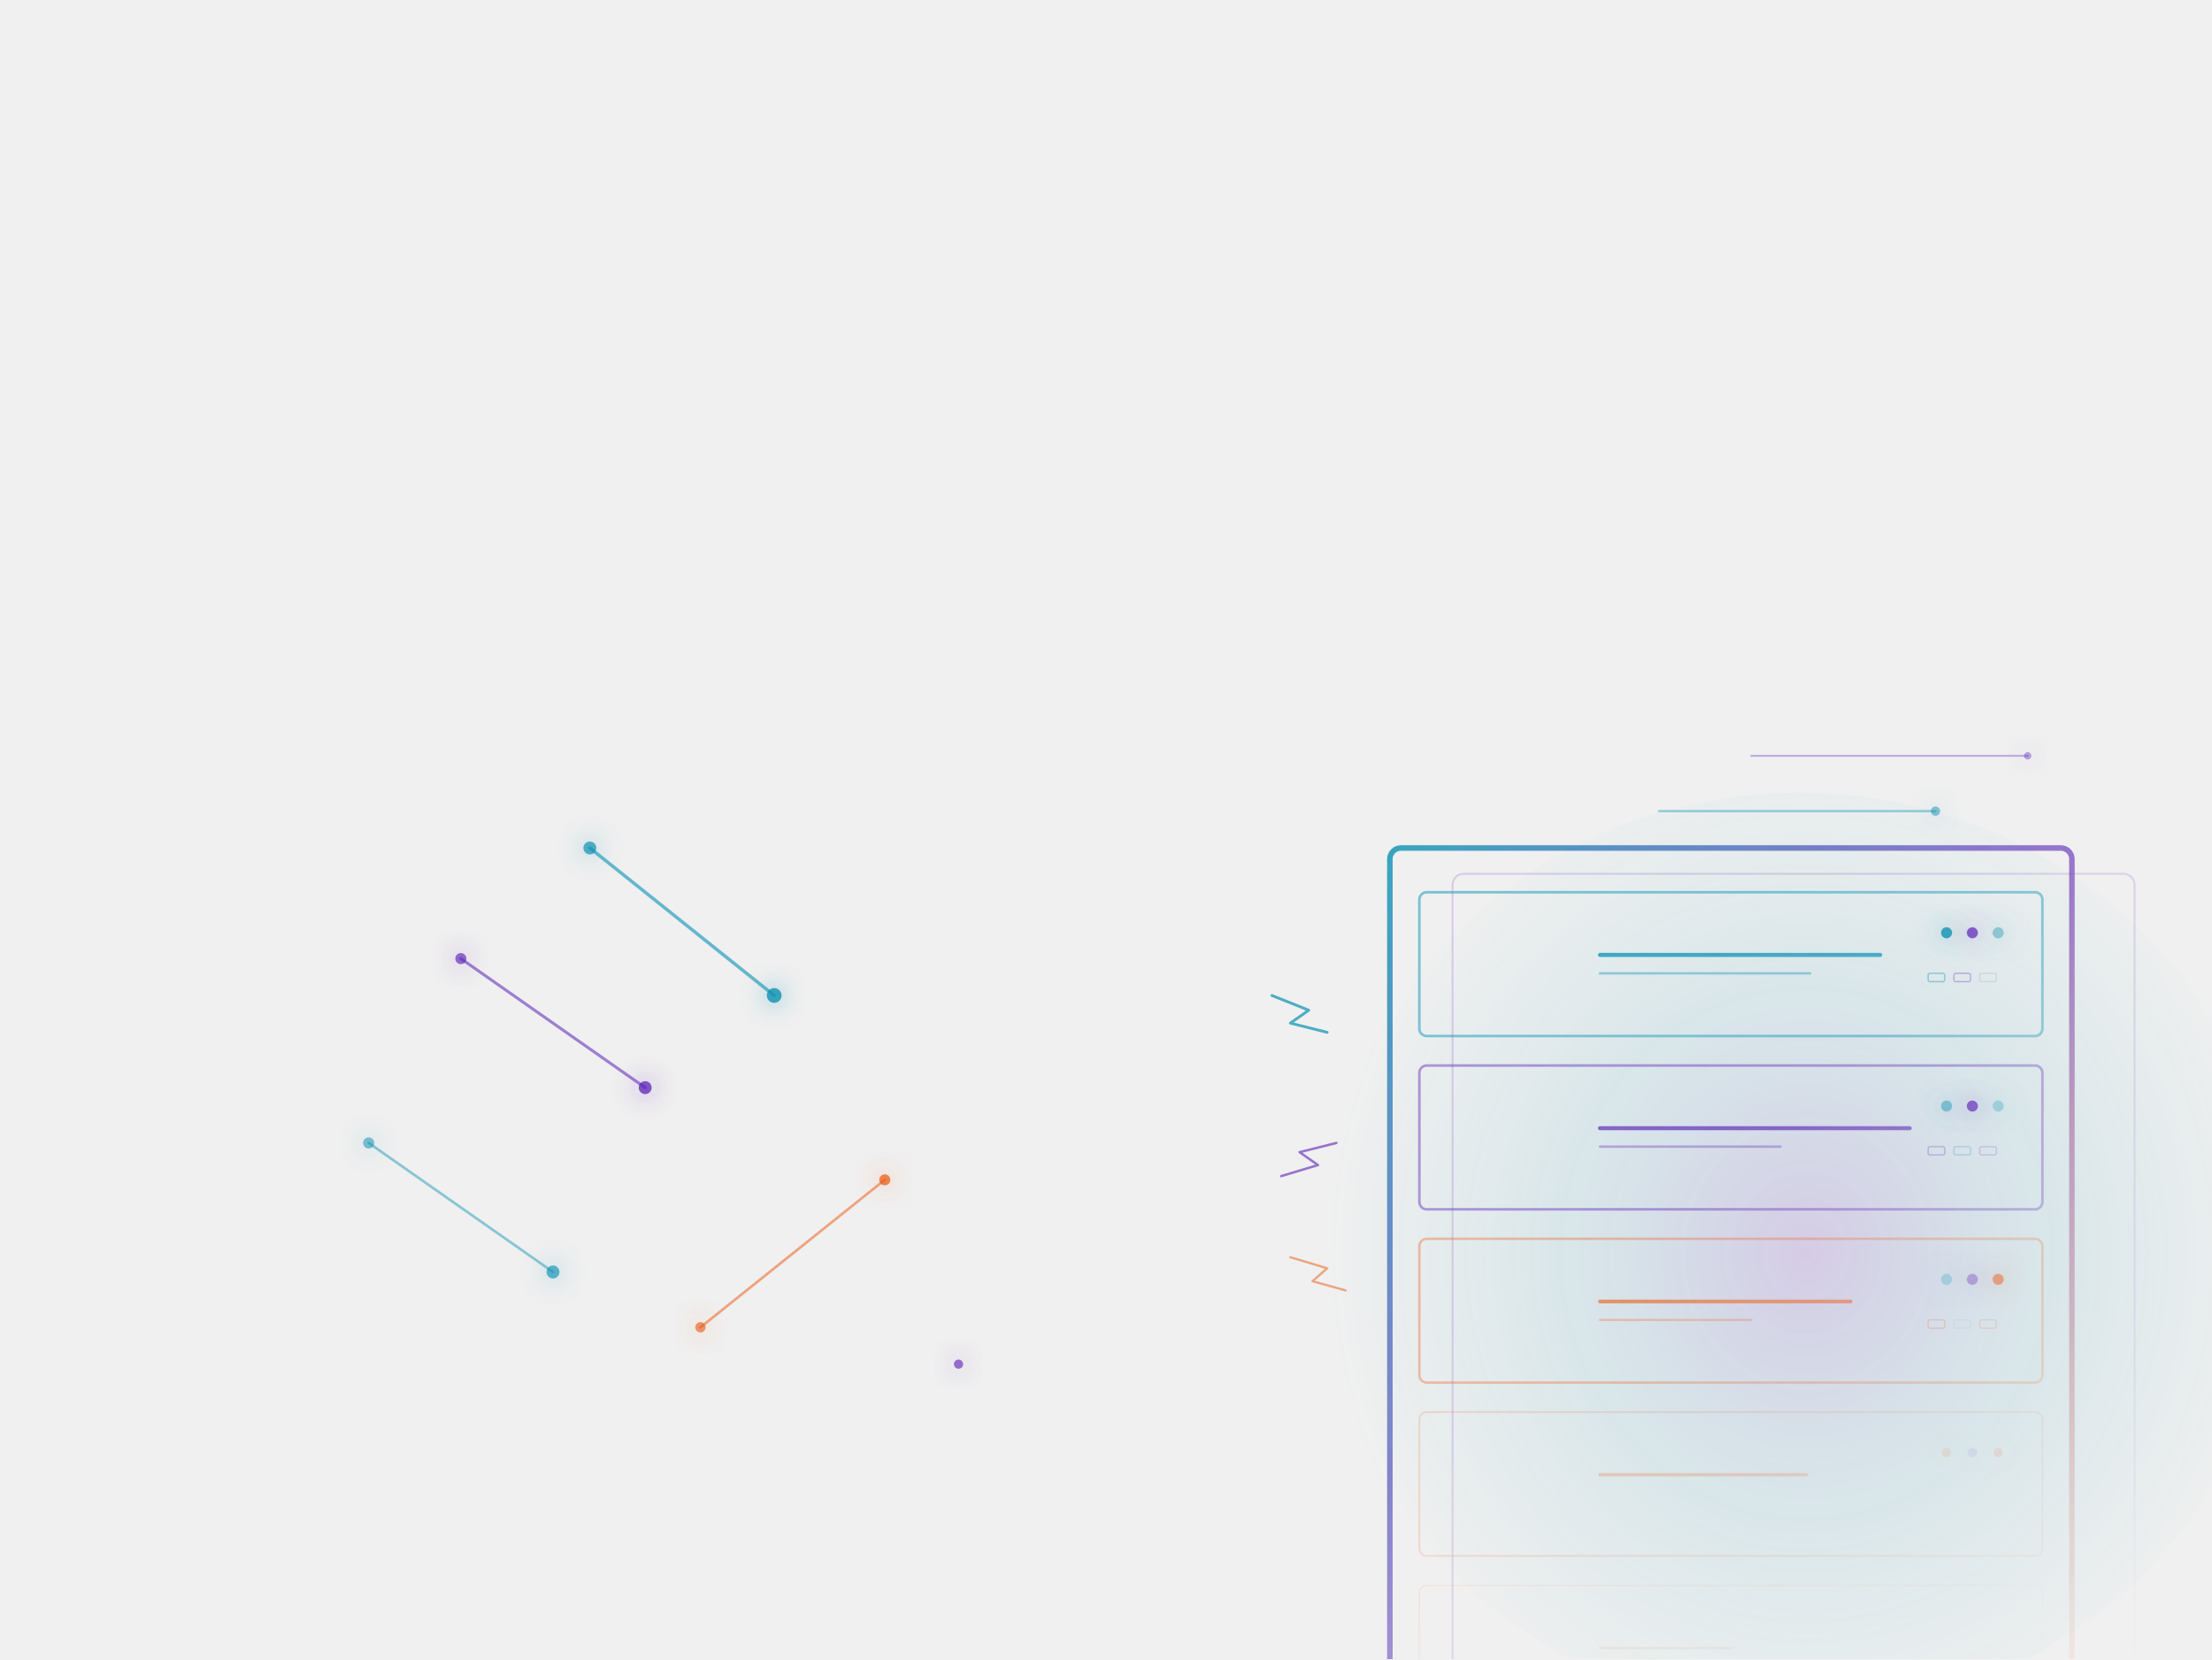
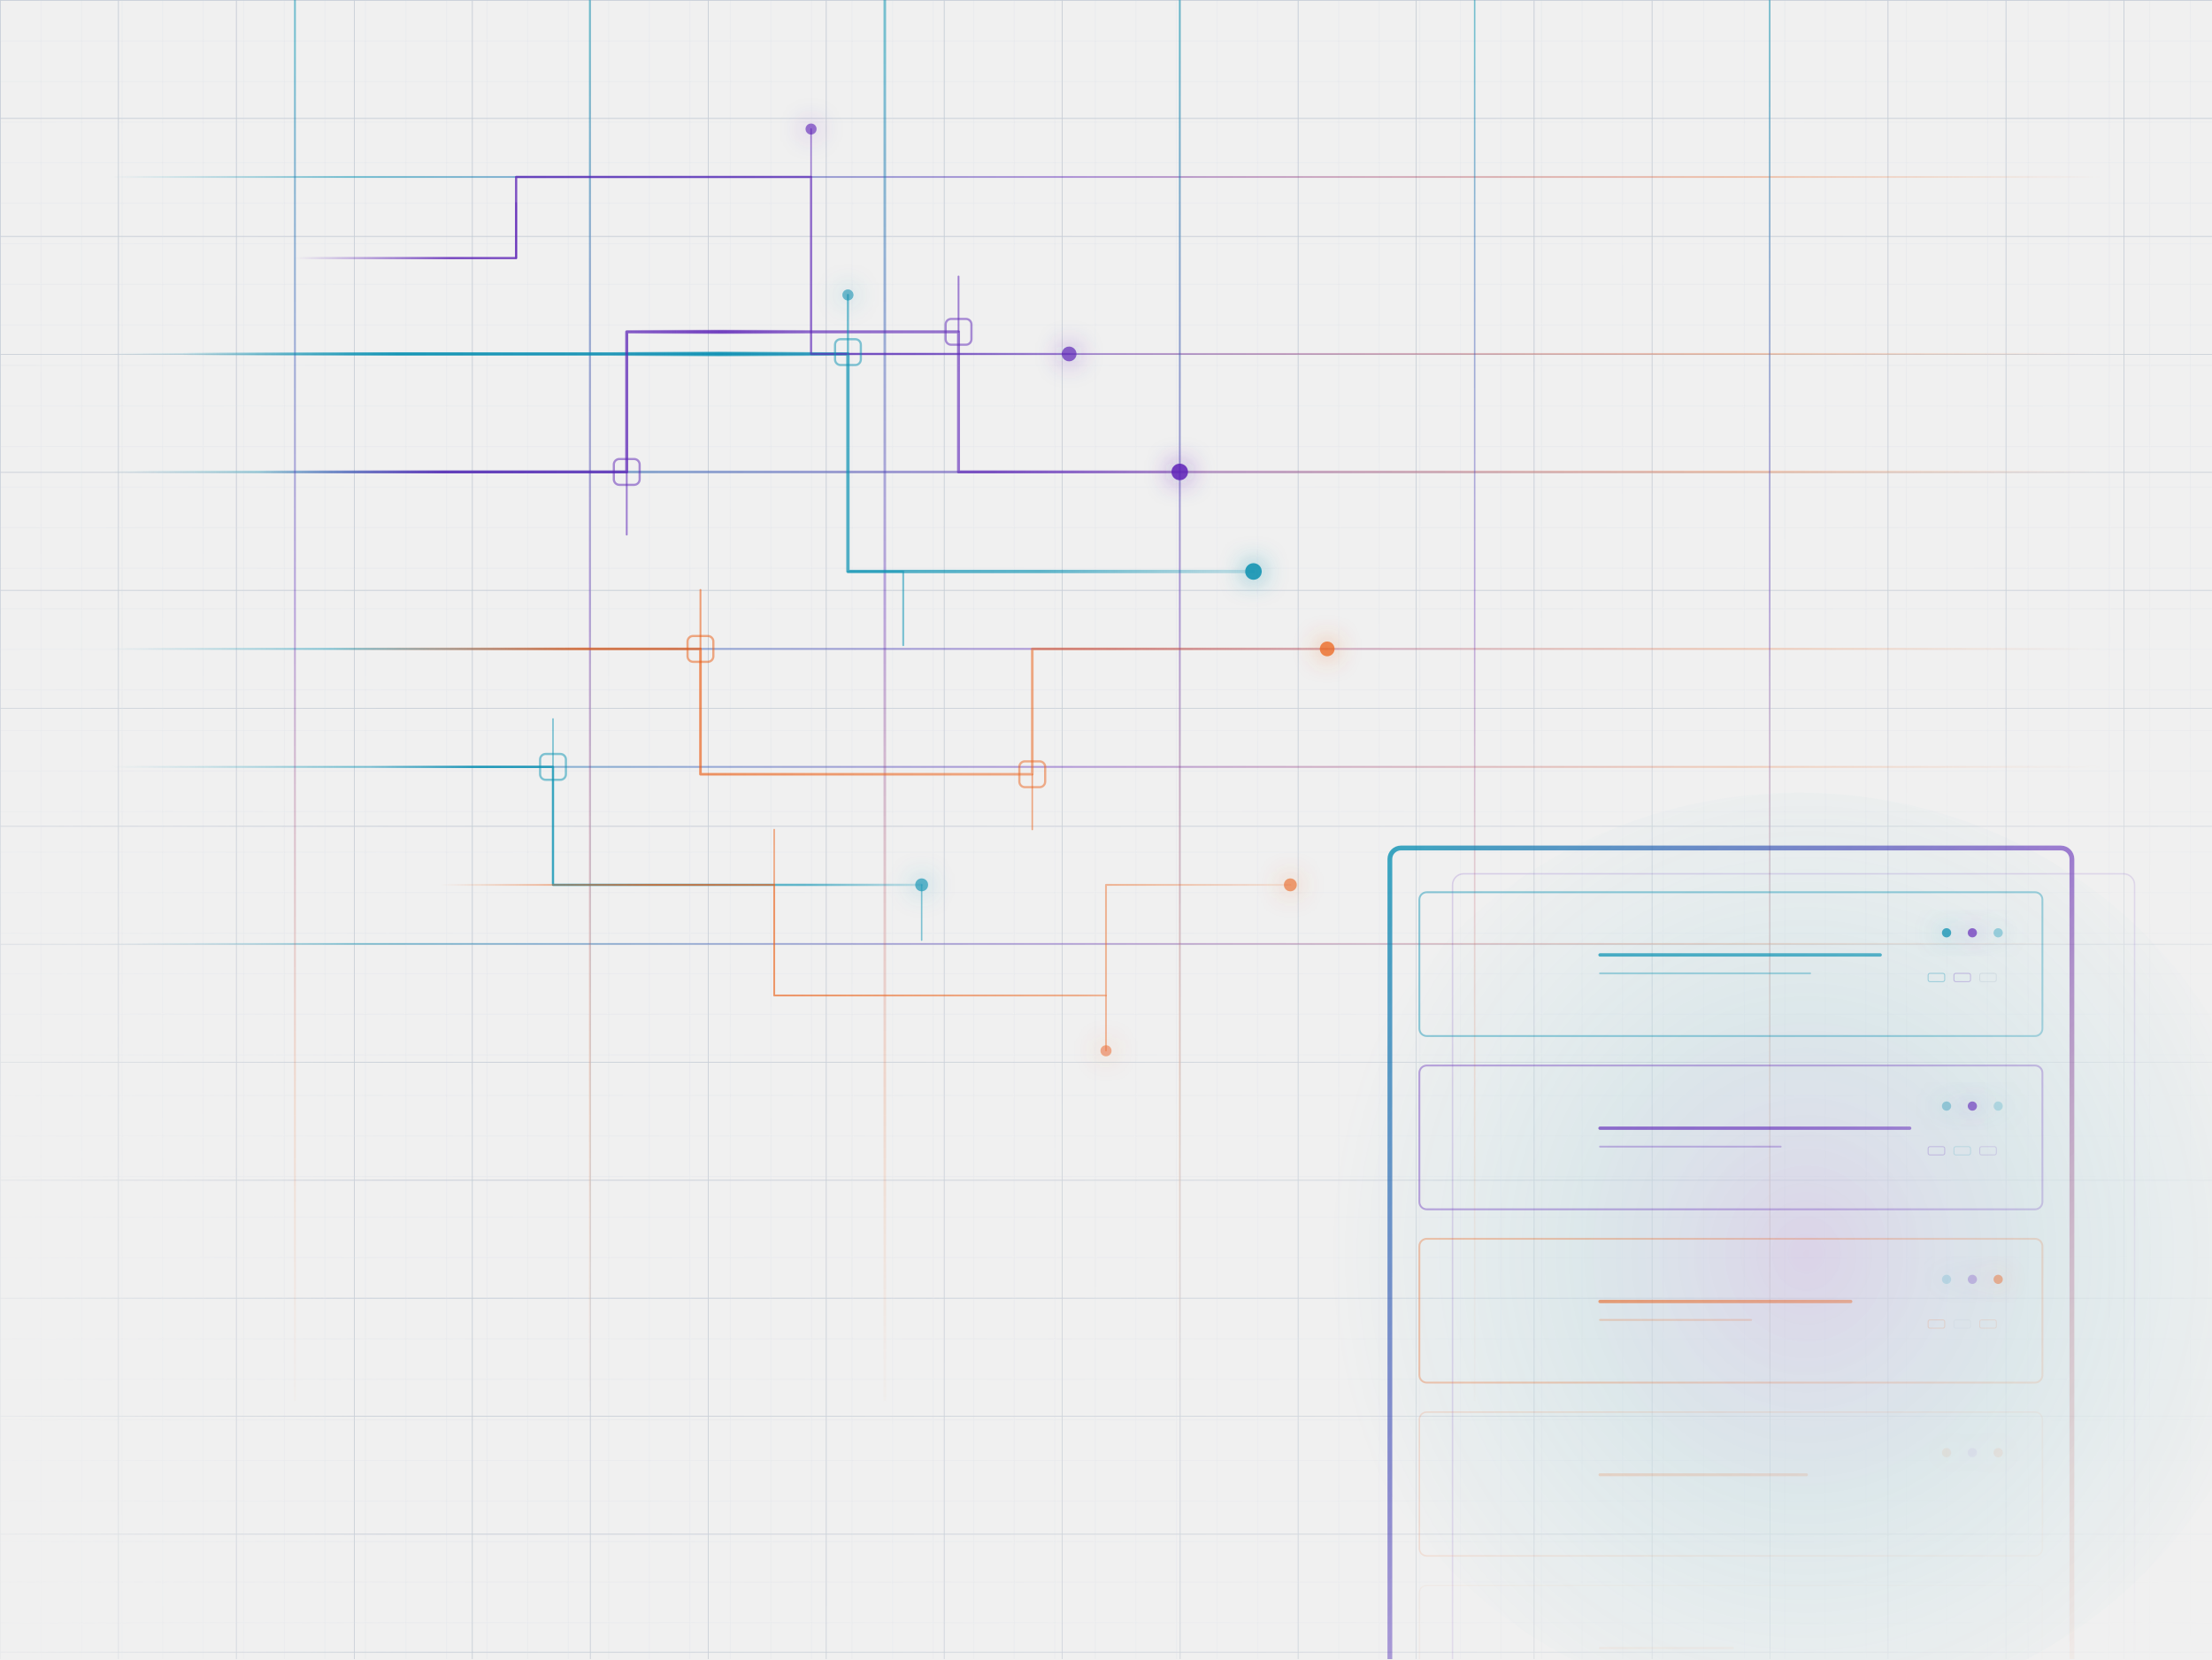
<svg xmlns="http://www.w3.org/2000/svg" width="1200" height="900" viewBox="0 0 1200 900" fill="none">
  <defs>
+     <pattern id="majorGrid" width="64" height="64" patternUnits="userSpaceOnUse">
+       <path d="M64 0H0V64" stroke="#94A3B8" stroke-opacity="0.55" stroke-width="0.8" />
+     </pattern>
+     <pattern id="minorGrid" width="22" height="22" patternUnits="userSpaceOnUse">
+       <path d="M22 0H0V22" stroke="#CBD5E1" stroke-opacity="0.55" stroke-width="0.5" />
+     </pattern>
+     <linearGradient id="gridFadeV" x1="0" y1="0" x2="0" y2="900" gradientUnits="userSpaceOnUse">
+       <stop offset="0%" stop-color="white" />
+       <stop offset="35%" stop-color="white" stop-opacity="0.85" />
+       <stop offset="55%" stop-color="white" stop-opacity="0.45" />
+       <stop offset="72%" stop-color="white" stop-opacity="0.12" />
+       <stop offset="100%" stop-color="white" stop-opacity="0" />
+     </linearGradient>
+     <linearGradient id="gridFadeH" x1="0" y1="0" x2="1200" y2="0" gradientUnits="userSpaceOnUse">
+       <stop offset="0%" stop-color="white" stop-opacity="0.2" />
+       <stop offset="18%" stop-color="white" />
+       <stop offset="60%" stop-color="white" stop-opacity="0.7" />
+       <stop offset="85%" stop-color="white" stop-opacity="0.25" />
+       <stop offset="100%" stop-color="white" stop-opacity="0.08" />
+     </linearGradient>
+     <mask id="gridMask">
+       <rect x="0" y="0" width="1200" height="900" fill="url(#gridFadeV)" />
+       <rect x="0" y="0" width="1200" height="900" fill="url(#gridFadeH)" style="mix-blend-mode:multiply" />
+     </mask>
+     <linearGradient id="brandH" x1="60" y1="0" x2="1140" y2="0" gradientUnits="userSpaceOnUse">
+       <stop offset="0%" stop-color="#0891b2" stop-opacity="0" />
+       <stop offset="12%" stop-color="#0891b2" stop-opacity="0.7" />
+       <stop offset="48%" stop-color="#5b21b6" stop-opacity="0.6" />
+       <stop offset="82%" stop-color="#ea580c" stop-opacity="0.4" />
+       <stop offset="100%" stop-color="#ea580c" stop-opacity="0" />
+     </linearGradient>
+     <linearGradient id="brandV" x1="0" y1="30" x2="0" y2="780" gradientUnits="userSpaceOnUse">
+       <stop offset="0%" stop-color="#0891b2" stop-opacity="0.75" />
+       <stop offset="40%" stop-color="#5b21b6" stop-opacity="0.55" />
+       <stop offset="75%" stop-color="#ea580c" stop-opacity="0.25" />
+       <stop offset="100%" stop-color="#ea580c" stop-opacity="0" />
+     </linearGradient>
    <linearGradient id="rackStroke" x1="0" y1="0" x2="1" y2="1" gradientUnits="objectBoundingBox">
      <stop offset="0%" stop-color="#0891b2" stop-opacity="0.85" />
      <stop offset="50%" stop-color="#5b21b6" stop-opacity="0.75" />
-       <stop offset="100%" stop-color="#ea580c" stop-opacity="0.65" />
+       <stop offset="100%" stop-color="#ea580c" stop-opacity="0.6" />
    </linearGradient>
    <radialGradient id="serverHalo" cx="0" cy="0" r="1" gradientUnits="userSpaceOnUse" gradientTransform="translate(980 680) rotate(90) scale(280 260)">
-       <stop offset="0%" stop-color="#5b21b6" stop-opacity="0.18" />
-       <stop offset="50%" stop-color="#0891b2" stop-opacity="0.1" />
+       <stop offset="0%" stop-color="#5b21b6" stop-opacity="0.14" />
+       <stop offset="50%" stop-color="#0891b2" stop-opacity="0.08" />
      <stop offset="100%" stop-color="#0891b2" stop-opacity="0" />
    </radialGradient>
    <linearGradient id="serverMaskG" x1="740" y1="420" x2="1180" y2="900" gradientUnits="userSpaceOnUse">
      <stop offset="0%" stop-color="white" stop-opacity="0.95" />
-       <stop offset="45%" stop-color="white" stop-opacity="0.8" />
-       <stop offset="75%" stop-color="white" stop-opacity="0.4" />
+       <stop offset="45%" stop-color="white" stop-opacity="0.75" />
+       <stop offset="75%" stop-color="white" stop-opacity="0.3" />
      <stop offset="100%" stop-color="white" stop-opacity="0" />
    </linearGradient>
    <mask id="serverMask">
      <rect x="0" y="0" width="1200" height="900" fill="black" />
      <rect x="690" y="380" width="520" height="520" rx="8" fill="url(#serverMaskG)" />
    </mask>
    <filter id="dotGlow" x="-200%" y="-200%" width="500%" height="500%">
      <feGaussianBlur stdDeviation="7" result="b" />
      <feMerge>
        <feMergeNode in="b" />
        <feMergeNode in="SourceGraphic" />
      </feMerge>
    </filter>
    <linearGradient id="edgeFadeLeft" x1="0" y1="0" x2="125" y2="0" gradientUnits="userSpaceOnUse">
      <stop offset="0%" stop-color="white" stop-opacity="0" />
      <stop offset="100%" stop-color="white" stop-opacity="1" />
    </linearGradient>
    <linearGradient id="edgeFadeTop" x1="0" y1="0" x2="0" y2="100" gradientUnits="userSpaceOnUse">
      <stop offset="0%" stop-color="white" stop-opacity="0" />
      <stop offset="100%" stop-color="white" stop-opacity="1" />
    </linearGradient>
    <mask id="edgeFadeMask">
      <rect x="0" y="0" width="1200" height="900" fill="white" />
      <rect x="0" y="0" width="125" height="900" fill="url(#edgeFadeLeft)" />
      <rect x="0" y="0" width="1200" height="100" fill="url(#edgeFadeTop)" />
    </mask>
    <linearGradient id="traceCyan" x1="0" y1="0" x2="1" y2="0" gradientUnits="objectBoundingBox">
      <stop offset="0%" stop-color="#0891b2" stop-opacity="0" />
      <stop offset="20%" stop-color="#0891b2" stop-opacity="0.85" />
      <stop offset="80%" stop-color="#0891b2" stop-opacity="0.65" />
      <stop offset="100%" stop-color="#0891b2" stop-opacity="0.2" />
    </linearGradient>
    <linearGradient id="traceViolet" x1="0" y1="0" x2="1" y2="0" gradientUnits="objectBoundingBox">
      <stop offset="0%" stop-color="#5b21b6" stop-opacity="0" />
      <stop offset="20%" stop-color="#5b21b6" stop-opacity="0.8" />
      <stop offset="80%" stop-color="#5b21b6" stop-opacity="0.6" />
      <stop offset="100%" stop-color="#5b21b6" stop-opacity="0.15" />
    </linearGradient>
    <linearGradient id="traceRed" x1="0" y1="0" x2="1" y2="0" gradientUnits="objectBoundingBox">
      <stop offset="0%" stop-color="#ea580c" stop-opacity="0" />
      <stop offset="25%" stop-color="#ea580c" stop-opacity="0.7" />
      <stop offset="75%" stop-color="#ea580c" stop-opacity="0.5" />
      <stop offset="100%" stop-color="#ea580c" stop-opacity="0.12" />
    </linearGradient>
    <linearGradient id="beamCyan" x1="0" y1="0" x2="1" y2="0" gradientUnits="objectBoundingBox">
      <stop offset="0%" stop-color="#0891b2" stop-opacity="0" />
      <stop offset="40%" stop-color="#0891b2" stop-opacity="0" />
      <stop offset="50%" stop-color="#0891b2" stop-opacity="1" />
      <stop offset="60%" stop-color="#0891b2" stop-opacity="0" />
      <stop offset="100%" stop-color="#0891b2" stop-opacity="0" />
      <animateTransform attributeName="gradientTransform" type="translate" values="-1 0;2 0" dur="3s" repeatCount="indefinite" />
    </linearGradient>
    <linearGradient id="beamViolet" x1="0" y1="0" x2="1" y2="0" gradientUnits="objectBoundingBox">
      <stop offset="0%" stop-color="#5b21b6" stop-opacity="0" />
      <stop offset="40%" stop-color="#5b21b6" stop-opacity="0" />
      <stop offset="50%" stop-color="#5b21b6" stop-opacity="1" />
      <stop offset="60%" stop-color="#5b21b6" stop-opacity="0" />
      <stop offset="100%" stop-color="#5b21b6" stop-opacity="0" />
      <animateTransform attributeName="gradientTransform" type="translate" values="-1 0;2 0" dur="4s" repeatCount="indefinite" />
    </linearGradient>
    <style>
      .twinkle{animation:twinkle 3s ease-in-out infinite}
      .twinkle-slow{animation:twinkle 4.8s ease-in-out infinite}
      .twinkle-offset{animation:twinkle 3.4s ease-in-out infinite; animation-delay: 1.2s}
      @keyframes twinkle{0%,100%{opacity:1}50%{opacity:.18}}
    </style>
  </defs>
  <g mask="url(#edgeFadeMask)">
-     <g>
-       <path d="M740 540H420" stroke="url(#traceCyan)" stroke-width="2.2" stroke-linecap="round" />
-       <path d="M740 590H350" stroke="url(#traceViolet)" stroke-width="2.0" stroke-linecap="round" />
-       <path d="M740 640H480" stroke="url(#traceRed)" stroke-width="1.8" stroke-linecap="round" />
-       <path d="M740 690H300" stroke="url(#traceCyan)" stroke-width="1.6" stroke-linecap="round" />
-       <path d="M740 740H520" stroke="url(#traceViolet)" stroke-width="1.4" stroke-linecap="round" />
-       <path d="M420 540L320 460" stroke="#0891b2" stroke-opacity="0.6" stroke-width="1.8" stroke-linecap="round" />
-       <path d="M350 590L250 520" stroke="#5b21b6" stroke-opacity="0.55" stroke-width="1.6" stroke-linecap="round" />
-       <path d="M480 640L380 720" stroke="#ea580c" stroke-opacity="0.5" stroke-width="1.4" stroke-linecap="round" />
-       <path d="M300 690L200 620" stroke="#0891b2" stroke-opacity="0.45" stroke-width="1.4" stroke-linecap="round" />
-       <path d="M740 540H420" stroke="url(#beamCyan)" stroke-width="3" stroke-linecap="round" />
-       <path d="M740 590H350" stroke="url(#beamViolet)" stroke-width="2.5" stroke-linecap="round" />
-       <circle cx="420" cy="540" r="4" fill="#0891b2" fill-opacity="0.8" filter="url(#dotGlow)" />
-       <circle cx="350" cy="590" r="3.5" fill="#5b21b6" fill-opacity="0.75" filter="url(#dotGlow)" />
-       <circle cx="480" cy="640" r="3" fill="#ea580c" fill-opacity="0.7" filter="url(#dotGlow)" />
-       <circle cx="300" cy="690" r="3.5" fill="#0891b2" fill-opacity="0.65" filter="url(#dotGlow)" />
-       <circle cx="520" cy="740" r="2.5" fill="#5b21b6" fill-opacity="0.6" filter="url(#dotGlow)" />
-       <circle cx="320" cy="460" r="3.5" fill="#0891b2" fill-opacity="0.7" class="twinkle" filter="url(#dotGlow)" />
-       <circle cx="250" cy="520" r="3" fill="#5b21b6" fill-opacity="0.65" class="twinkle-offset" filter="url(#dotGlow)" />
-       <circle cx="380" cy="720" r="2.8" fill="#ea580c" fill-opacity="0.6" class="twinkle-slow" filter="url(#dotGlow)" />
-       <circle cx="200" cy="620" r="3" fill="#0891b2" fill-opacity="0.55" class="twinkle" filter="url(#dotGlow)" />
-       <path d="M900 440H1050" stroke="#0891b2" stroke-opacity="0.4" stroke-width="1.2" stroke-linecap="round" />
-       <path d="M950 410H1100" stroke="#5b21b6" stroke-opacity="0.35" stroke-width="1.0" stroke-linecap="round" />
-       <circle cx="1050" cy="440" r="2.5" fill="#0891b2" fill-opacity="0.5" class="twinkle-offset" filter="url(#dotGlow)" />
-       <circle cx="1100" cy="410" r="2" fill="#5b21b6" fill-opacity="0.4" filter="url(#dotGlow)" />
+     <g mask="url(#gridMask)">
+       <rect width="1200" height="900" fill="url(#majorGrid)" opacity="0.85" />
+       <rect width="1200" height="900" fill="url(#minorGrid)" opacity="0.65" />
+       <g opacity="0.75">
+         <path d="M60 96H1140" stroke="url(#brandH)" stroke-width="1.0" />
+         <path d="M60 192H1140" stroke="url(#brandH)" stroke-width="1.0" />
+         <path d="M60 256H1140" stroke="url(#brandH)" stroke-width="1.4" />
+         <path d="M60 352H1140" stroke="url(#brandH)" stroke-width="1.0" />
+         <path d="M60 416H1140" stroke="url(#brandH)" stroke-width="1.0" />
+         <path d="M60 512H1140" stroke="url(#brandH)" stroke-width="0.8" />
+       </g>
+       <g opacity="0.7">
+         <path d="M160 0V760" stroke="url(#brandV)" stroke-width="1.0" />
+         <path d="M320 0V760" stroke="url(#brandV)" stroke-width="1.0" />
+         <path d="M480 0V760" stroke="url(#brandV)" stroke-width="1.4" />
+         <path d="M640 0V760" stroke="url(#brandV)" stroke-width="1.0" />
+         <path d="M800 0V760" stroke="url(#brandV)" stroke-width="0.8" />
+         <path d="M960 0V760" stroke="url(#brandV)" stroke-width="0.8" />
+       </g>
+       <g fill="none" stroke-linecap="round" stroke-linejoin="round">
+         <path d="M100 192 H460 V310 H680" stroke="url(#traceCyan)" stroke-width="1.8" />
+         <path d="M140 256 H340 V180 H520 V256 H640" stroke="url(#traceViolet)" stroke-width="1.6" />
+         <path d="M180 352 H380 V420 H560 V352 H720" stroke="url(#traceRed)" stroke-width="1.4" />
+         <path d="M200 416 H300 V480 H500" stroke="url(#traceCyan)" stroke-width="1.2" />
+         <path d="M160 140 H280 V96 H440 V192 H580" stroke="url(#traceViolet)" stroke-width="1.2" />
+         <path d="M240 480 H420 V540 H600 V480 H700" stroke="url(#traceRed)" stroke-width="1.0" />
+       </g>
+       <g fill="none" stroke-linecap="round" stroke-linejoin="round" opacity="0.55">
+         <path d="M460 192 V160" stroke="#0891b2" stroke-width="1.2" />
+         <path d="M460 310 H490 V350" stroke="#0891b2" stroke-width="1.0" />
+         <path d="M340 256 V290" stroke="#5b21b6" stroke-width="1.0" />
+         <path d="M520 180 V150" stroke="#5b21b6" stroke-width="1.0" />
+         <path d="M380 352 V320" stroke="#ea580c" stroke-width="1.0" />
+         <path d="M560 420 V450" stroke="#ea580c" stroke-width="0.8" />
+         <path d="M300 416 V390" stroke="#0891b2" stroke-width="0.8" />
+         <path d="M500 480 V510" stroke="#0891b2" stroke-width="0.8" />
+         <path d="M280 140 V110" stroke="#5b21b6" stroke-width="0.8" />
+         <path d="M440 96 V70" stroke="#5b21b6" stroke-width="0.8" />
+         <path d="M420 480 V450" stroke="#ea580c" stroke-width="0.8" />
+         <path d="M600 540 V570" stroke="#ea580c" stroke-width="0.8" />
+       </g>
+       <g filter="url(#dotGlow)">
+         <circle cx="680" cy="310" r="4.5" fill="#0891b2" fill-opacity="0.9" class="twinkle" />
+         <circle cx="500" cy="480" r="3.5" fill="#0891b2" fill-opacity="0.7" />
+         <circle cx="460" cy="160" r="3" fill="#0891b2" fill-opacity="0.6" />
+         <circle cx="640" cy="256" r="4.5" fill="#5b21b6" fill-opacity="0.85" class="twinkle-offset" />
+         <circle cx="580" cy="192" r="4" fill="#5b21b6" fill-opacity="0.7" />
+         <circle cx="440" cy="70" r="3" fill="#5b21b6" fill-opacity="0.6" />
+         <circle cx="720" cy="352" r="4" fill="#ea580c" fill-opacity="0.75" />
+         <circle cx="700" cy="480" r="3.5" fill="#ea580c" fill-opacity="0.65" />
+         <circle cx="600" cy="570" r="3" fill="#ea580c" fill-opacity="0.55" />
+       </g>
+       <g fill="none" stroke-width="1.2" opacity="0.5">
+         <rect x="453" y="184" width="14" height="14" rx="3" stroke="#0891b2" />
+         <rect x="333" y="249" width="14" height="14" rx="3" stroke="#5b21b6" />
+         <rect x="373" y="345" width="14" height="14" rx="3" stroke="#ea580c" />
+         <rect x="513" y="173" width="14" height="14" rx="3" stroke="#5b21b6" />
+         <rect x="553" y="413" width="14" height="14" rx="3" stroke="#ea580c" />
+         <rect x="293" y="409" width="14" height="14" rx="3" stroke="#0891b2" />
+       </g>
+       <path d="M100 192 H460 V310 H680" stroke="url(#beamCyan)" stroke-width="2.5" fill="none" stroke-linecap="round" stroke-linejoin="round" opacity="0.65" />
+       <path d="M140 256 H340 V180 H520 V256 H640" stroke="url(#beamViolet)" stroke-width="2.2" fill="none" stroke-linecap="round" stroke-linejoin="round" opacity="0.55" />
    </g>
-     <g>
-       <path d="M720 560L700 555L710 548L690 540" stroke="#0891b2" stroke-opacity="0.7" stroke-width="1.5" stroke-linecap="round" stroke-linejoin="round" fill="none" />
-       <path d="M725 620L705 625L715 632L695 638" stroke="#5b21b6" stroke-opacity="0.6" stroke-width="1.3" stroke-linecap="round" stroke-linejoin="round" fill="none" />
-       <path d="M730 700L712 695L720 688L700 682" stroke="#ea580c" stroke-opacity="0.5" stroke-width="1.2" stroke-linecap="round" stroke-linejoin="round" fill="none" />
-     </g>
-     <ellipse cx="976" cy="680" rx="260" ry="250" fill="url(#serverHalo)" />
-     <g mask="url(#serverMask)">
-       <g transform="translate(740 460)">
-         <rect x="48" y="14" width="370" height="500" rx="6" fill="none" stroke="#5b21b6" stroke-opacity="0.2" stroke-width="1.0" />
-         <rect x="14" y="0" width="370" height="500" rx="6" fill="none" stroke="url(#rackStroke)" stroke-width="3.0" />
-         <rect x="30" y="24" width="338" height="78" rx="4" fill="none" stroke="#0891b2" stroke-opacity="0.55" stroke-width="1.4" />
-         <path d="M128 58H280" stroke="#0891b2" stroke-opacity="0.85" stroke-width="2.2" stroke-linecap="round" />
-         <path d="M128 68H242" stroke="#0891b2" stroke-opacity="0.45" stroke-width="1.3" stroke-linecap="round" />
-         <g filter="url(#dotGlow)">
-           <circle cx="316" cy="46" r="3" fill="#0891b2" fill-opacity="1.0" class="twinkle" />
-           <circle cx="330" cy="46" r="3" fill="#5b21b6" fill-opacity="0.85" />
-           <circle cx="344" cy="46" r="3" fill="#0891b2" fill-opacity="0.5" />
-         </g>
-         <rect x="306" y="68" width="9" height="4.5" rx="1" fill="none" stroke="#0891b2" stroke-opacity="0.5" stroke-width="0.7" />
-         <rect x="320" y="68" width="9" height="4.5" rx="1" fill="none" stroke="#5b21b6" stroke-opacity="0.4" stroke-width="0.7" />
-         <rect x="334" y="68" width="9" height="4.5" rx="1" fill="none" stroke="#94a3b8" stroke-opacity="0.35" stroke-width="0.7" />
-         <rect x="30" y="118" width="338" height="78" rx="4" fill="none" stroke="#5b21b6" stroke-opacity="0.5" stroke-width="1.4" />
-         <path d="M128 152H296" stroke="#5b21b6" stroke-opacity="0.8" stroke-width="2.2" stroke-linecap="round" />
-         <path d="M128 162H226" stroke="#5b21b6" stroke-opacity="0.4" stroke-width="1.3" stroke-linecap="round" />
-         <g filter="url(#dotGlow)">
-           <circle cx="316" cy="140" r="3" fill="#0891b2" fill-opacity="0.65" />
-           <circle cx="330" cy="140" r="3" fill="#5b21b6" fill-opacity="1.0" class="twinkle" />
-           <circle cx="344" cy="140" r="3" fill="#0891b2" fill-opacity="0.4" />
-         </g>
-         <rect x="306" y="162" width="9" height="4.5" rx="1" fill="none" stroke="#5b21b6" stroke-opacity="0.4" stroke-width="0.7" />
-         <rect x="320" y="162" width="9" height="4.5" rx="1" fill="none" stroke="#0891b2" stroke-opacity="0.35" stroke-width="0.7" />
-         <rect x="334" y="162" width="9" height="4.5" rx="1" fill="none" stroke="#5b21b6" stroke-opacity="0.3" stroke-width="0.7" />
-         <rect x="30" y="212" width="338" height="78" rx="4" fill="none" stroke="#ea580c" stroke-opacity="0.42" stroke-width="1.3" />
-         <path d="M128 246H264" stroke="#ea580c" stroke-opacity="0.75" stroke-width="2.0" stroke-linecap="round" />
-         <path d="M128 256H210" stroke="#ea580c" stroke-opacity="0.35" stroke-width="1.2" stroke-linecap="round" />
-         <g filter="url(#dotGlow)">
-           <circle cx="316" cy="234" r="3" fill="#0891b2" fill-opacity="0.4" />
-           <circle cx="330" cy="234" r="3" fill="#5b21b6" fill-opacity="0.6" />
-           <circle cx="344" cy="234" r="3" fill="#ea580c" fill-opacity="0.95" class="twinkle-slow" />
-         </g>
-         <rect x="306" y="256" width="9" height="4.5" rx="1" fill="none" stroke="#ea580c" stroke-opacity="0.38" stroke-width="0.7" />
-         <rect x="320" y="256" width="9" height="4.5" rx="1" fill="none" stroke="#94a3b8" stroke-opacity="0.25" stroke-width="0.7" />
-         <rect x="334" y="256" width="9" height="4.5" rx="1" fill="none" stroke="#ea580c" stroke-opacity="0.3" stroke-width="0.7" />
-         <rect x="30" y="306" width="338" height="78" rx="4" fill="none" stroke="#ea580c" stroke-opacity="0.2" stroke-width="1.0" />
-         <path d="M128 340H240" stroke="#ea580c" stroke-opacity="0.35" stroke-width="1.8" stroke-linecap="round" />
-         <g filter="url(#dotGlow)" opacity="0.55">
-           <circle cx="316" cy="328" r="2.5" fill="#ea580c" fill-opacity="0.45" />
-           <circle cx="330" cy="328" r="2.5" fill="#5b21b6" fill-opacity="0.35" />
-           <circle cx="344" cy="328" r="2.5" fill="#ea580c" fill-opacity="0.55" />
-         </g>
-         <rect x="30" y="400" width="338" height="78" rx="4" fill="none" stroke="#ea580c" stroke-opacity="0.1" stroke-width="0.8" />
-         <path d="M128 434H200" stroke="#ea580c" stroke-opacity="0.15" stroke-width="1.4" stroke-linecap="round" />
-         <path d="M30 488H180" stroke="url(#rackStroke)" stroke-opacity="0.22" stroke-width="1.0" stroke-linecap="round" />
-       </g>
+   </g>
+   <ellipse cx="976" cy="680" rx="260" ry="250" fill="url(#serverHalo)" />
+   <g mask="url(#serverMask)">
+     <g transform="translate(740 460)">
+       <rect x="48" y="14" width="370" height="500" rx="6" fill="none" stroke="#5b21b6" stroke-opacity="0.18" stroke-width="0.8" />
+       <rect x="14" y="0" width="370" height="500" rx="6" fill="none" stroke="url(#rackStroke)" stroke-width="2.6" />
+       <rect x="30" y="24" width="338" height="78" rx="4" fill="none" stroke="#0891b2" stroke-opacity="0.5" stroke-width="1.0" />
+       <path d="M128 58H280" stroke="#0891b2" stroke-opacity="0.85" stroke-width="1.8" stroke-linecap="round" />
+       <path d="M128 68H242" stroke="#0891b2" stroke-opacity="0.4" stroke-width="1.0" stroke-linecap="round" />
+       <g filter="url(#dotGlow)">
+         <circle cx="316" cy="46" r="2.5" fill="#0891b2" fill-opacity="1.0" class="twinkle" />
+         <circle cx="330" cy="46" r="2.5" fill="#5b21b6" fill-opacity="0.85" />
+         <circle cx="344" cy="46" r="2.5" fill="#0891b2" fill-opacity="0.45" />
+       </g>
+       <rect x="306" y="68" width="9" height="4.5" rx="1" fill="none" stroke="#0891b2" stroke-opacity="0.45" stroke-width="0.5" />
+       <rect x="320" y="68" width="9" height="4.5" rx="1" fill="none" stroke="#5b21b6" stroke-opacity="0.35" stroke-width="0.5" />
+       <rect x="334" y="68" width="9" height="4.5" rx="1" fill="none" stroke="#94A3B8" stroke-opacity="0.3" stroke-width="0.5" />
+       <rect x="30" y="118" width="338" height="78" rx="4" fill="none" stroke="#5b21b6" stroke-opacity="0.45" stroke-width="1.0" />
+       <path d="M128 152H296" stroke="#5b21b6" stroke-opacity="0.8" stroke-width="1.8" stroke-linecap="round" />
+       <path d="M128 162H226" stroke="#5b21b6" stroke-opacity="0.38" stroke-width="1.0" stroke-linecap="round" />
+       <g filter="url(#dotGlow)">
+         <circle cx="316" cy="140" r="2.5" fill="#0891b2" fill-opacity="0.6" />
+         <circle cx="330" cy="140" r="2.5" fill="#5b21b6" fill-opacity="1.0" class="twinkle" />
+         <circle cx="344" cy="140" r="2.5" fill="#0891b2" fill-opacity="0.35" />
+       </g>
+       <rect x="306" y="162" width="9" height="4.5" rx="1" fill="none" stroke="#5b21b6" stroke-opacity="0.38" stroke-width="0.5" />
+       <rect x="320" y="162" width="9" height="4.5" rx="1" fill="none" stroke="#0891b2" stroke-opacity="0.3" stroke-width="0.5" />
+       <rect x="334" y="162" width="9" height="4.5" rx="1" fill="none" stroke="#5b21b6" stroke-opacity="0.28" stroke-width="0.5" />
+       <rect x="30" y="212" width="338" height="78" rx="4" fill="none" stroke="#ea580c" stroke-opacity="0.38" stroke-width="1.0" />
+       <path d="M128 246H264" stroke="#ea580c" stroke-opacity="0.72" stroke-width="1.8" stroke-linecap="round" />
+       <path d="M128 256H210" stroke="#ea580c" stroke-opacity="0.3" stroke-width="1.0" stroke-linecap="round" />
+       <g filter="url(#dotGlow)">
+         <circle cx="316" cy="234" r="2.5" fill="#0891b2" fill-opacity="0.35" />
+         <circle cx="330" cy="234" r="2.5" fill="#5b21b6" fill-opacity="0.55" />
+         <circle cx="344" cy="234" r="2.5" fill="#ea580c" fill-opacity="0.95" class="twinkle-slow" />
+       </g>
+       <rect x="306" y="256" width="9" height="4.5" rx="1" fill="none" stroke="#ea580c" stroke-opacity="0.35" stroke-width="0.5" />
+       <rect x="320" y="256" width="9" height="4.5" rx="1" fill="none" stroke="#94A3B8" stroke-opacity="0.22" stroke-width="0.5" />
+       <rect x="334" y="256" width="9" height="4.5" rx="1" fill="none" stroke="#ea580c" stroke-opacity="0.28" stroke-width="0.5" />
+       <rect x="30" y="306" width="338" height="78" rx="4" fill="none" stroke="#ea580c" stroke-opacity="0.18" stroke-width="0.8" />
+       <path d="M128 340H240" stroke="#ea580c" stroke-opacity="0.3" stroke-width="1.6" stroke-linecap="round" />
+       <g filter="url(#dotGlow)" opacity="0.55">
+         <circle cx="316" cy="328" r="2.5" fill="#ea580c" fill-opacity="0.4" />
+         <circle cx="330" cy="328" r="2.5" fill="#5b21b6" fill-opacity="0.3" />
+         <circle cx="344" cy="328" r="2.5" fill="#ea580c" fill-opacity="0.5" />
+       </g>
+       <rect x="30" y="400" width="338" height="78" rx="4" fill="none" stroke="#ea580c" stroke-opacity="0.08" stroke-width="0.6" />
+       <path d="M128 434H200" stroke="#ea580c" stroke-opacity="0.12" stroke-width="1.2" stroke-linecap="round" />
+       <path d="M30 488H180" stroke="url(#rackStroke)" stroke-opacity="0.22" stroke-width="0.8" stroke-linecap="round" />
    </g>
  </g>
</svg>
